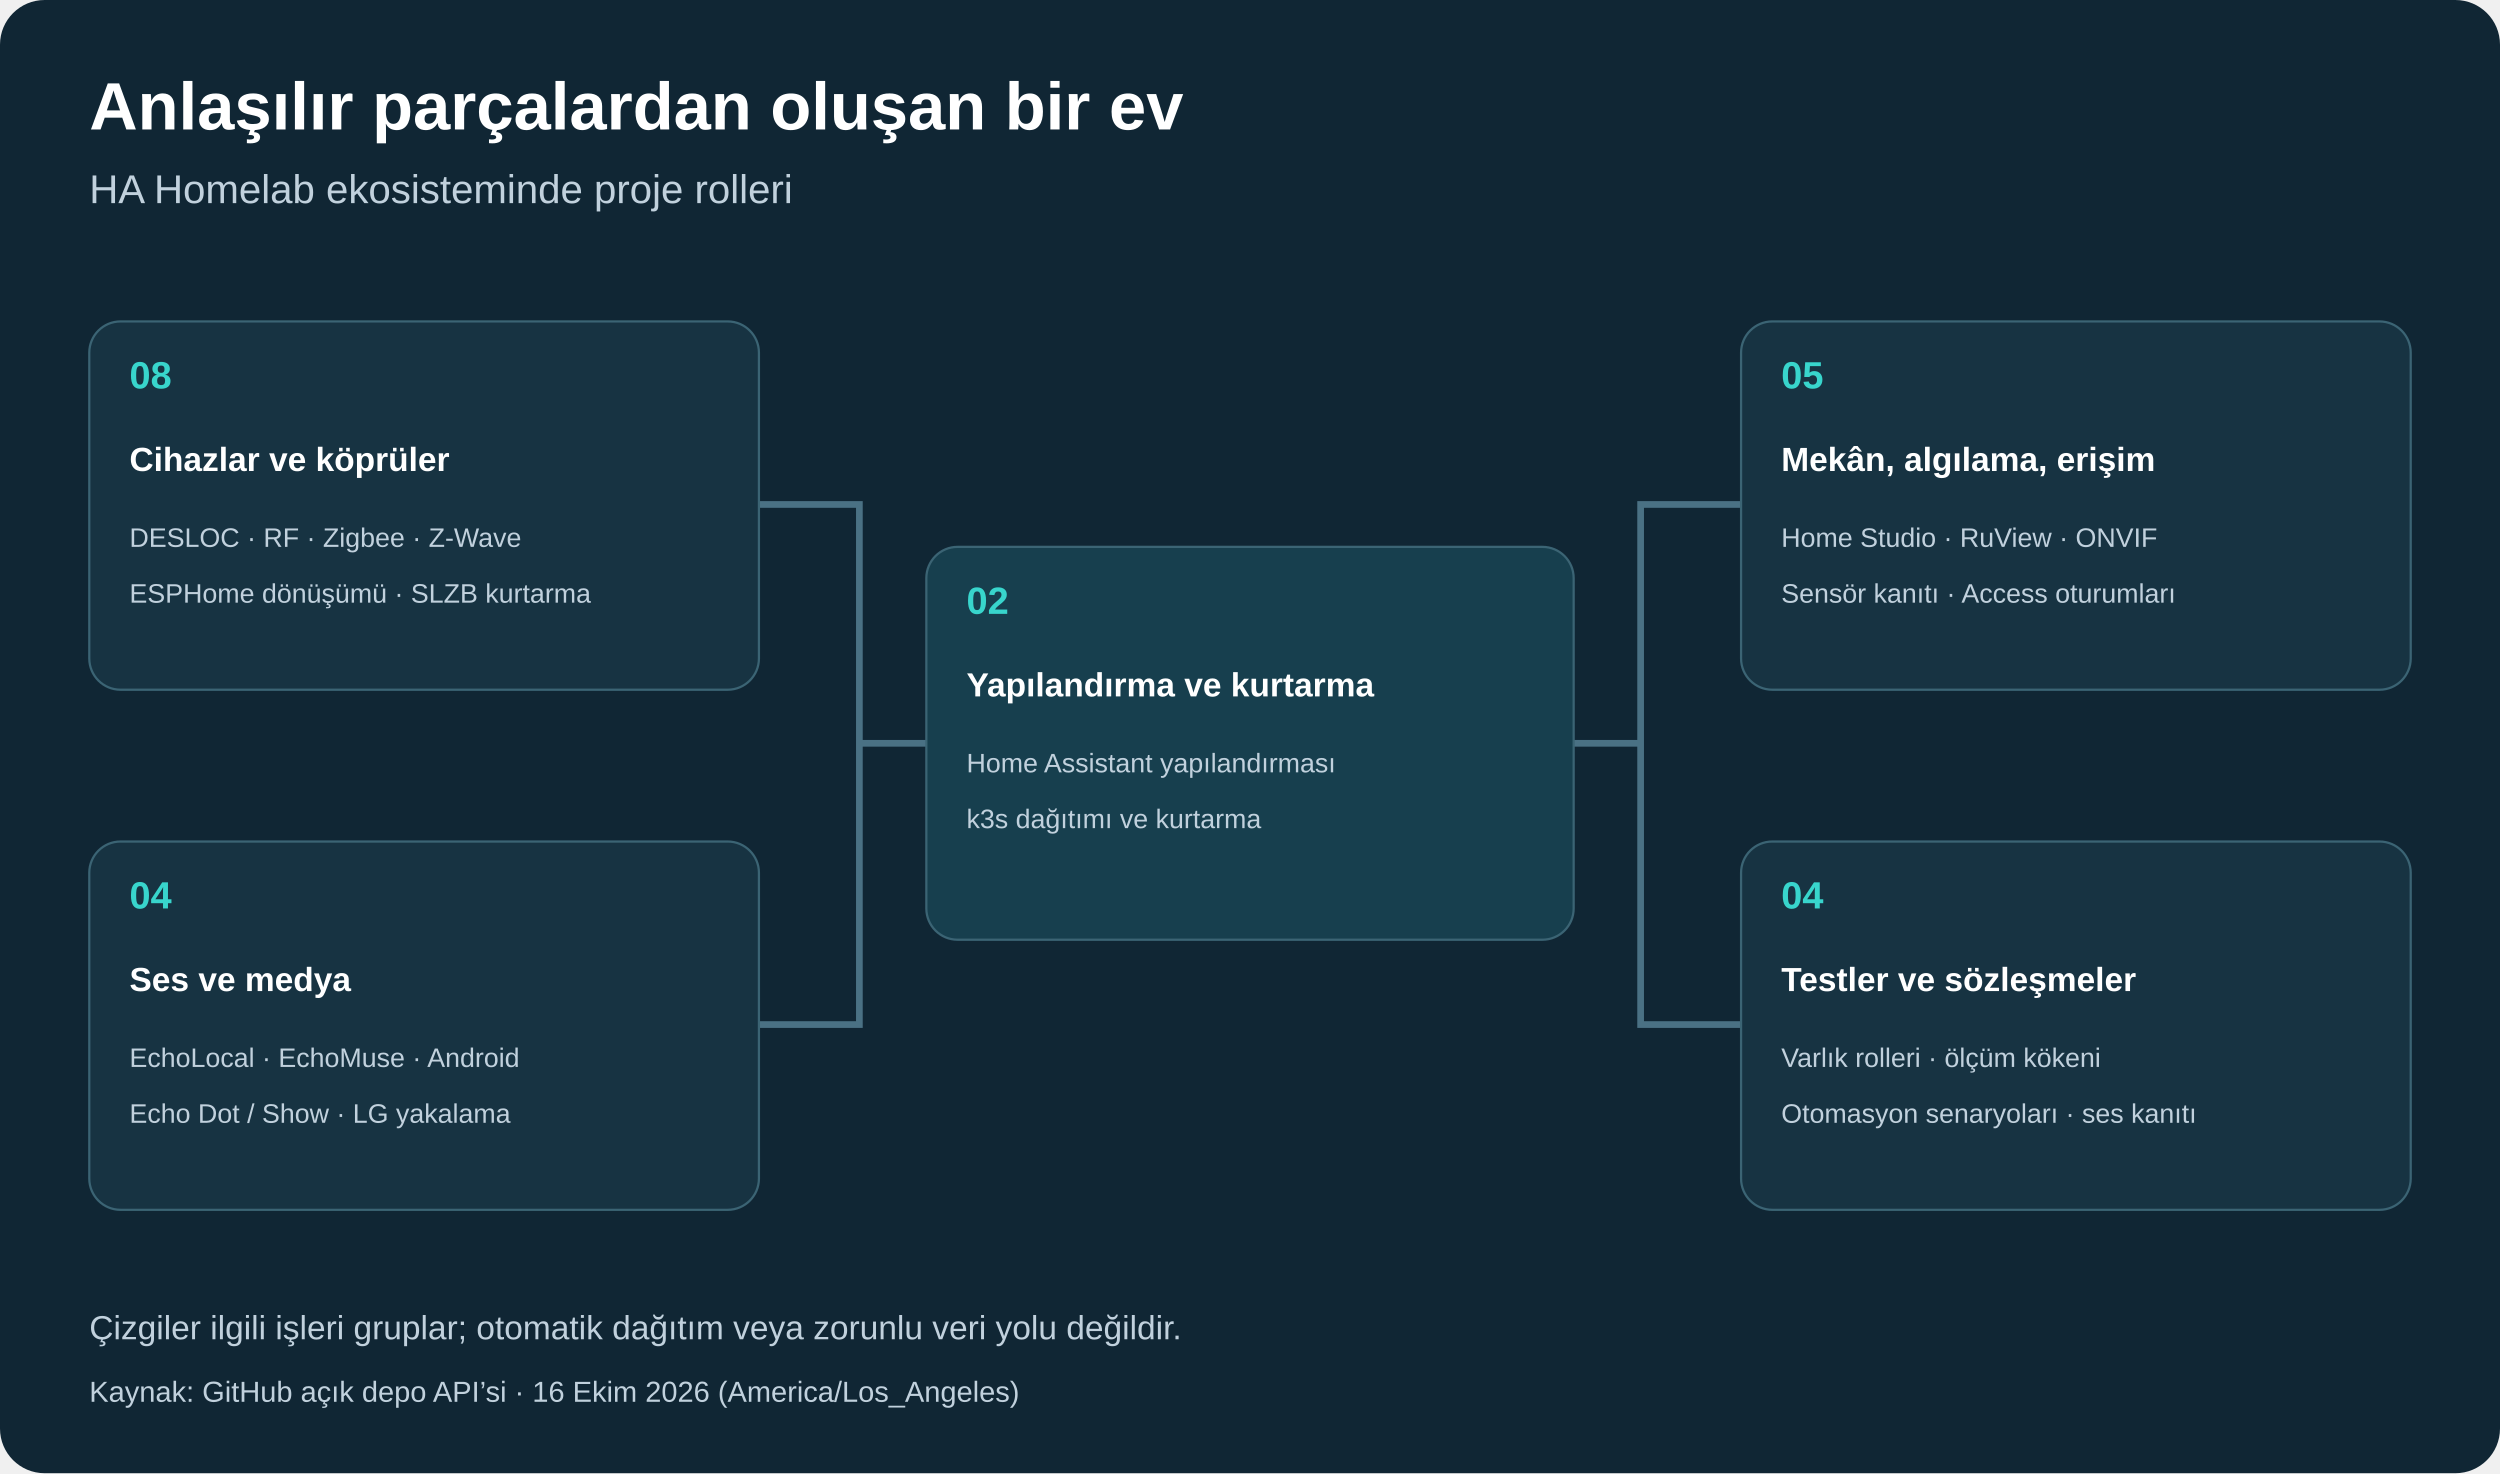
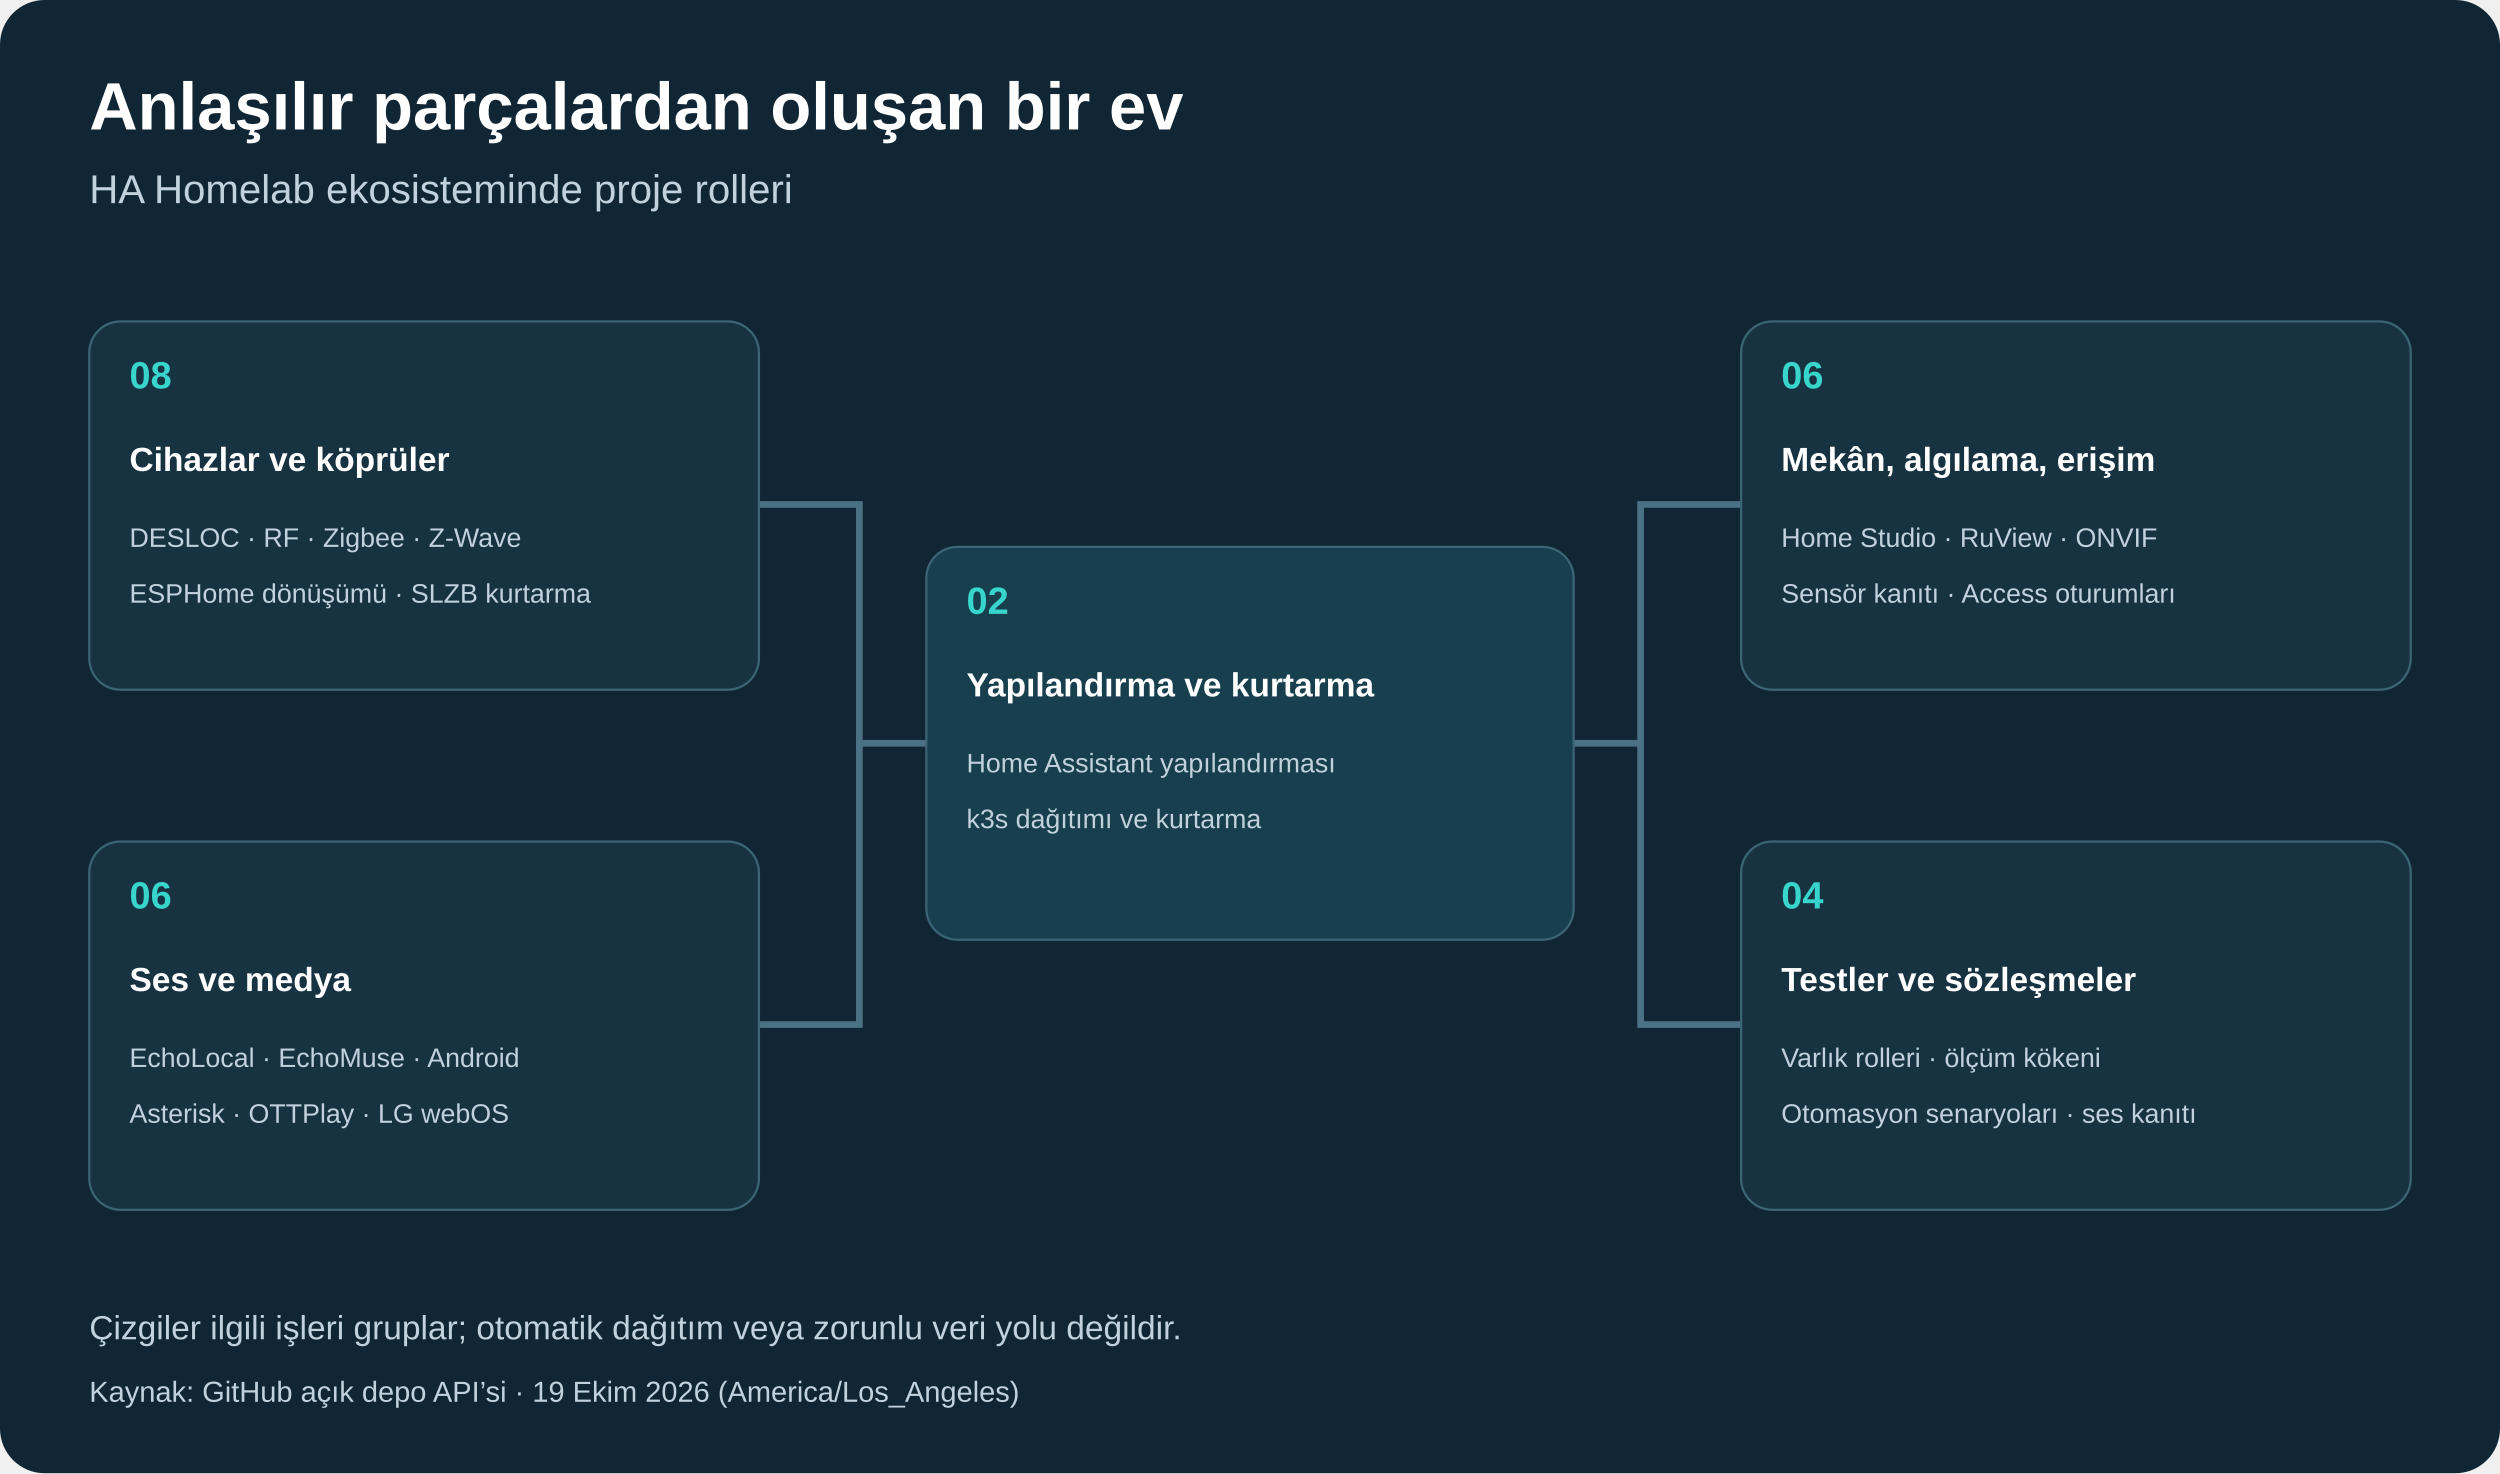
<svg xmlns="http://www.w3.org/2000/svg" width="1120" height="660" viewBox="0 0 1120 660" role="img" aria-labelledby="title desc" lang="tr">
  <rect width="1120" height="660" rx="20" fill="#102634" />
  <g font-family="Arial, Helvetica, sans-serif">
    <text x="40" y="58" font-size="30" fill="#ffffff" font-weight="700" text-anchor="start">Anlaşılır parçalardan oluşan bir ev</text>
    <text x="40" y="91" font-size="18" fill="#c1d1dd" font-weight="400" text-anchor="start">HA Homelab ekosisteminde proje rolleri</text>
    <path d="M 340 226 H 385 V 333 H 415 M 340 459 H 385 V 333 M 705 333 H 735 V 226 H 780 M 735 333 V 459 H 780" fill="none" stroke="#4a7184" stroke-width="3" />
    <rect x="40" y="377" width="300" height="165" rx="14" fill="#173342" stroke="#3b6474" />
-     <text x="58" y="407" font-size="17" fill="#38d5cc" font-weight="700" text-anchor="start">04</text>
+     <text x="58" y="407" font-size="17" fill="#38d5cc" font-weight="700" text-anchor="start">06</text>
    <text x="58" y="444" font-size="15" fill="#ffffff" font-weight="700" text-anchor="start">Ses ve medya</text>
    <text x="58" y="478" font-size="12" fill="#c1d1dd" font-weight="400" text-anchor="start">EchoLocal · EchoMuse · Android</text>
-     <text x="58" y="503" font-size="12" fill="#c1d1dd" font-weight="400" text-anchor="start">Echo Dot / Show · LG yakalama</text>
+     <text x="58" y="503" font-size="12" fill="#c1d1dd" font-weight="400" text-anchor="start">Asterisk · OTTPlay · LG webOS</text>
    <rect x="40" y="144" width="300" height="165" rx="14" fill="#173342" stroke="#3b6474" />
    <text x="58" y="174" font-size="17" fill="#38d5cc" font-weight="700" text-anchor="start">08</text>
    <text x="58" y="211" font-size="15" fill="#ffffff" font-weight="700" text-anchor="start">Cihazlar ve köprüler</text>
    <text x="58" y="245" font-size="12" fill="#c1d1dd" font-weight="400" text-anchor="start">DESLOC · RF · Zigbee · Z-Wave</text>
    <text x="58" y="270" font-size="12" fill="#c1d1dd" font-weight="400" text-anchor="start">ESPHome dönüşümü · SLZB kurtarma</text>
    <rect x="415" y="245" width="290" height="176" rx="14" fill="#173f4e" stroke="#3b6474" />
    <text x="433" y="275" font-size="17" fill="#38d5cc" font-weight="700" text-anchor="start">02</text>
    <text x="433" y="312" font-size="15" fill="#ffffff" font-weight="700" text-anchor="start">Yapılandırma ve kurtarma</text>
    <text x="433" y="346" font-size="12" fill="#c1d1dd" font-weight="400" text-anchor="start">Home Assistant yapılandırması</text>
    <text x="433" y="371" font-size="12" fill="#c1d1dd" font-weight="400" text-anchor="start">k3s dağıtımı ve kurtarma</text>
    <rect x="780" y="144" width="300" height="165" rx="14" fill="#173342" stroke="#3b6474" />
-     <text x="798" y="174" font-size="17" fill="#38d5cc" font-weight="700" text-anchor="start">05</text>
+     <text x="798" y="174" font-size="17" fill="#38d5cc" font-weight="700" text-anchor="start">06</text>
    <text x="798" y="211" font-size="15" fill="#ffffff" font-weight="700" text-anchor="start">Mekân, algılama, erişim</text>
    <text x="798" y="245" font-size="12" fill="#c1d1dd" font-weight="400" text-anchor="start">Home Studio · RuView · ONVIF</text>
    <text x="798" y="270" font-size="12" fill="#c1d1dd" font-weight="400" text-anchor="start">Sensör kanıtı · Access oturumları</text>
    <rect x="780" y="377" width="300" height="165" rx="14" fill="#173342" stroke="#3b6474" />
    <text x="798" y="407" font-size="17" fill="#38d5cc" font-weight="700" text-anchor="start">04</text>
    <text x="798" y="444" font-size="15" fill="#ffffff" font-weight="700" text-anchor="start">Testler ve sözleşmeler</text>
    <text x="798" y="478" font-size="12" fill="#c1d1dd" font-weight="400" text-anchor="start">Varlık rolleri · ölçüm kökeni</text>
    <text x="798" y="503" font-size="12" fill="#c1d1dd" font-weight="400" text-anchor="start">Otomasyon senaryoları · ses kanıtı</text>
    <text x="40" y="600" font-size="15" fill="#c1d1dd" font-weight="400" text-anchor="start">Çizgiler ilgili işleri gruplar; otomatik dağıtım veya zorunlu veri yolu değildir.</text>
-     <text x="40" y="628" font-size="13" fill="#c1d1dd" font-weight="400" text-anchor="start">Kaynak: GitHub açık depo API’si · 16 Ekim 2026 (America/Los_Angeles)</text>
+     <text x="40" y="628" font-size="13" fill="#c1d1dd" font-weight="400" text-anchor="start">Kaynak: GitHub açık depo API’si · 19 Ekim 2026 (America/Los_Angeles)</text>
  </g>
</svg>
